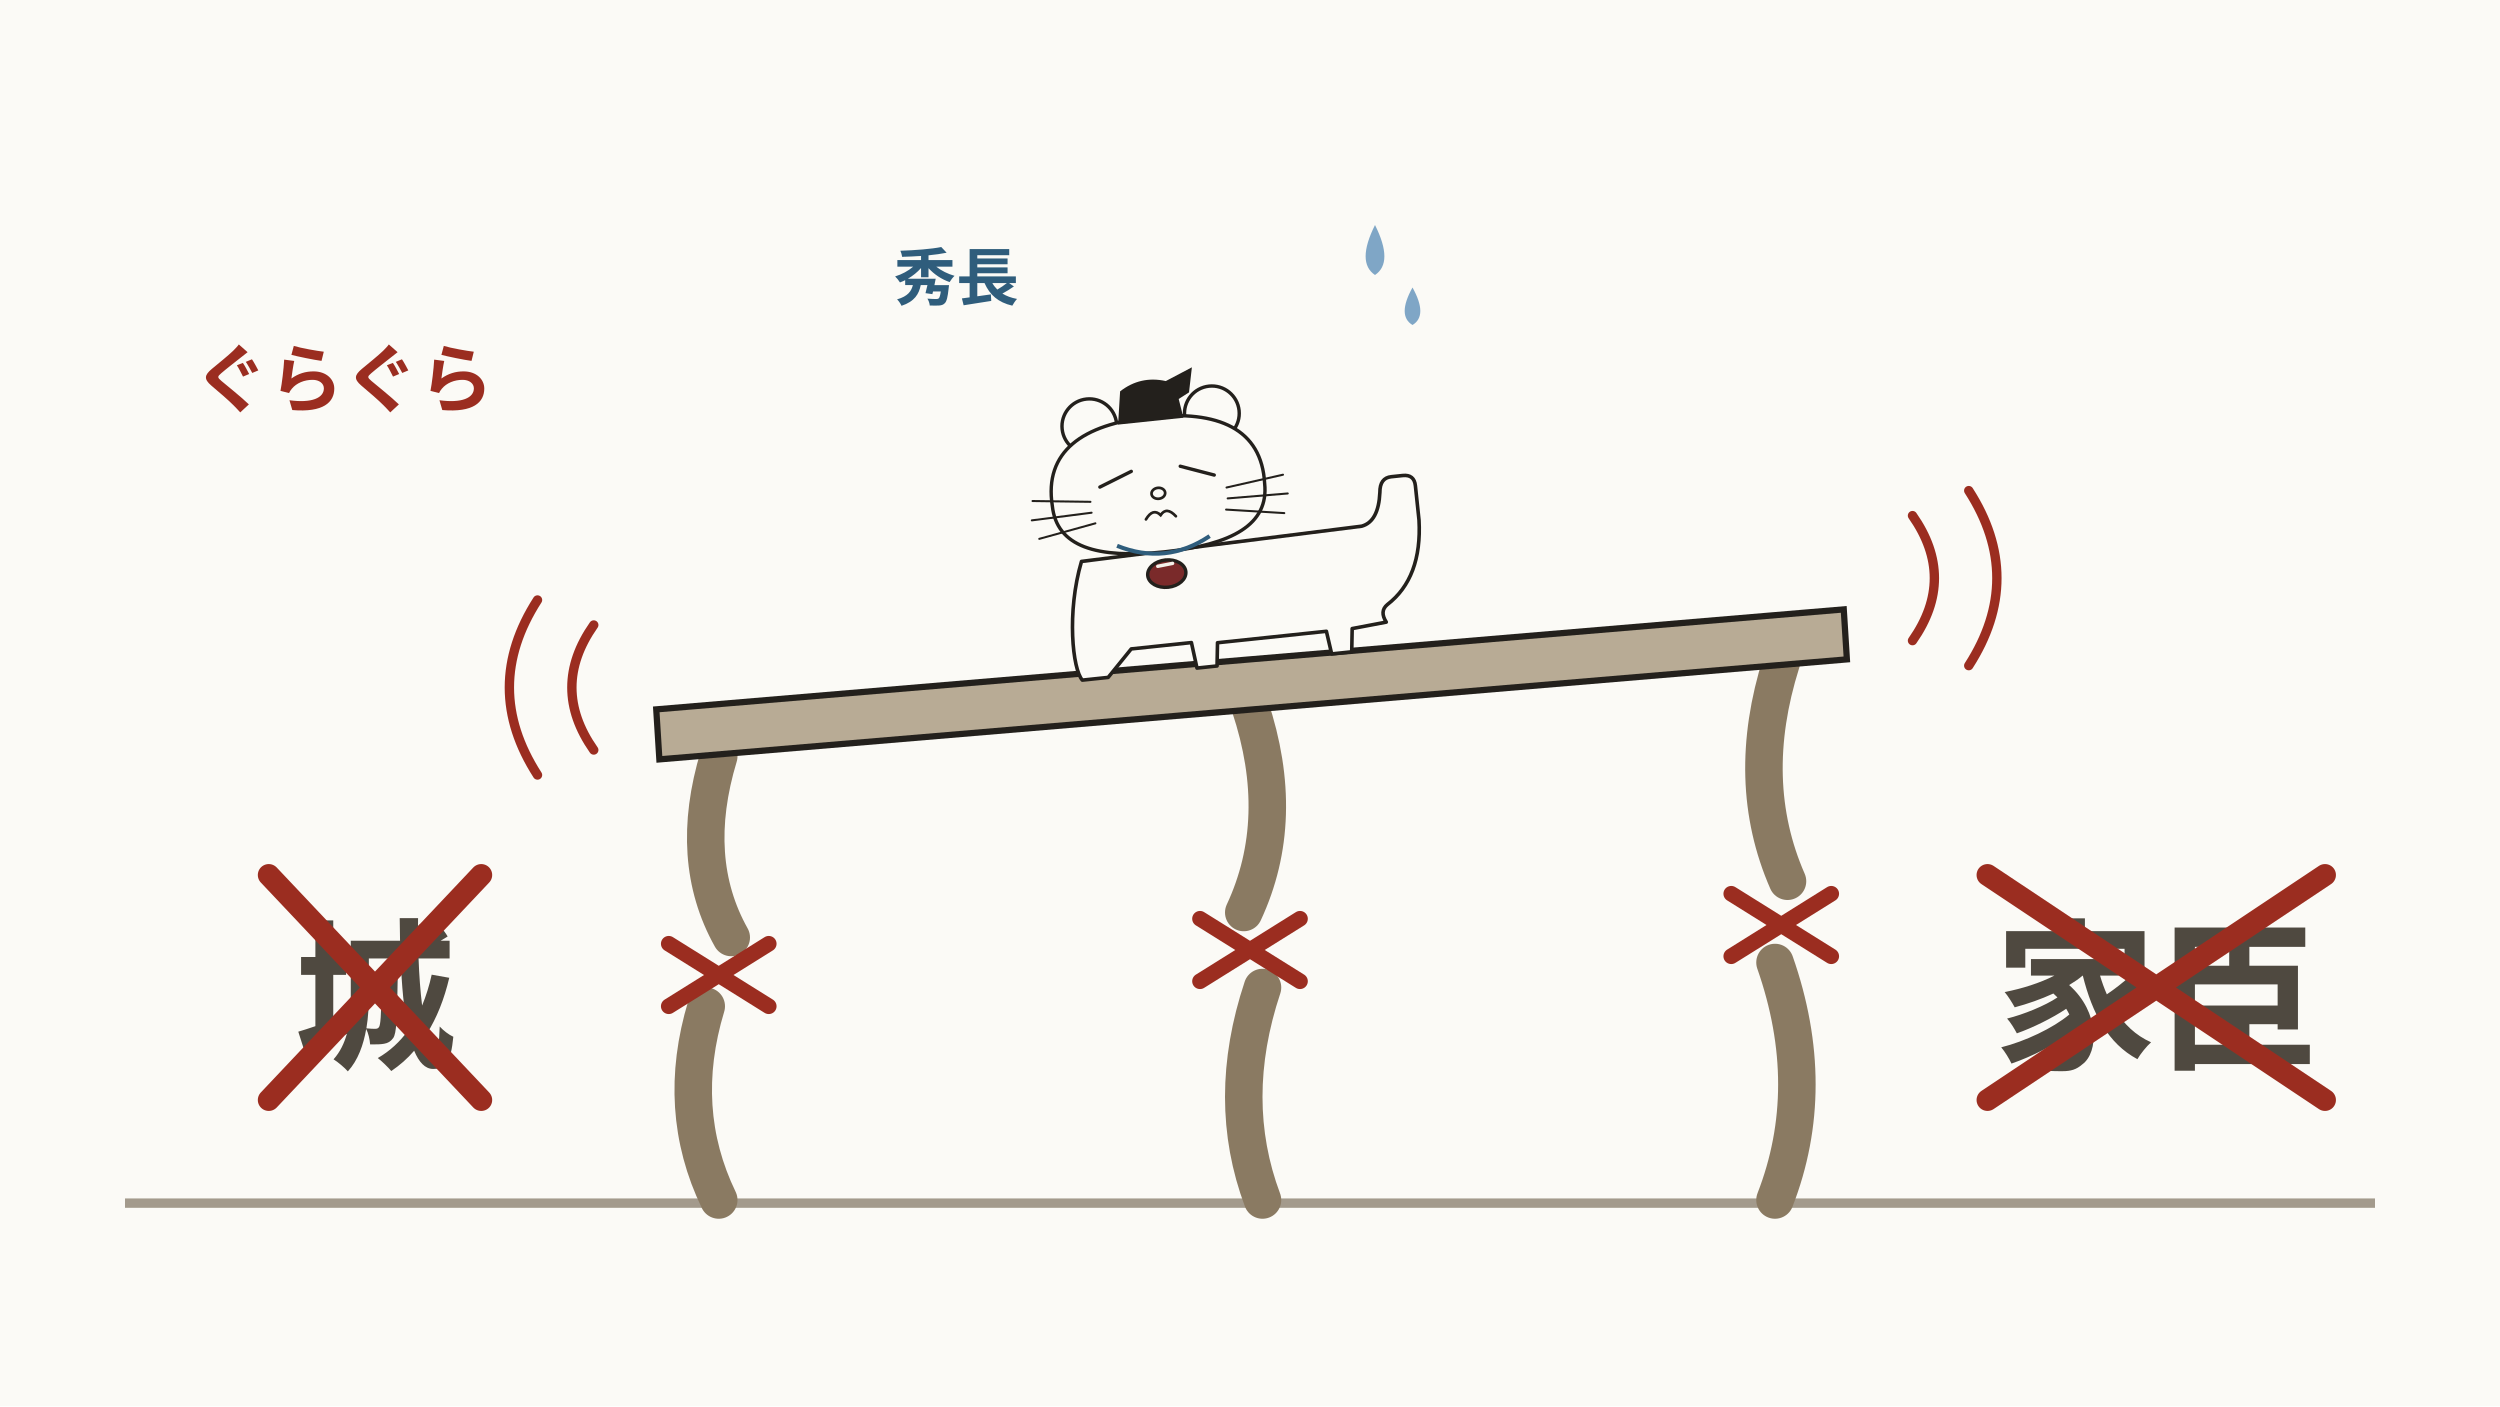
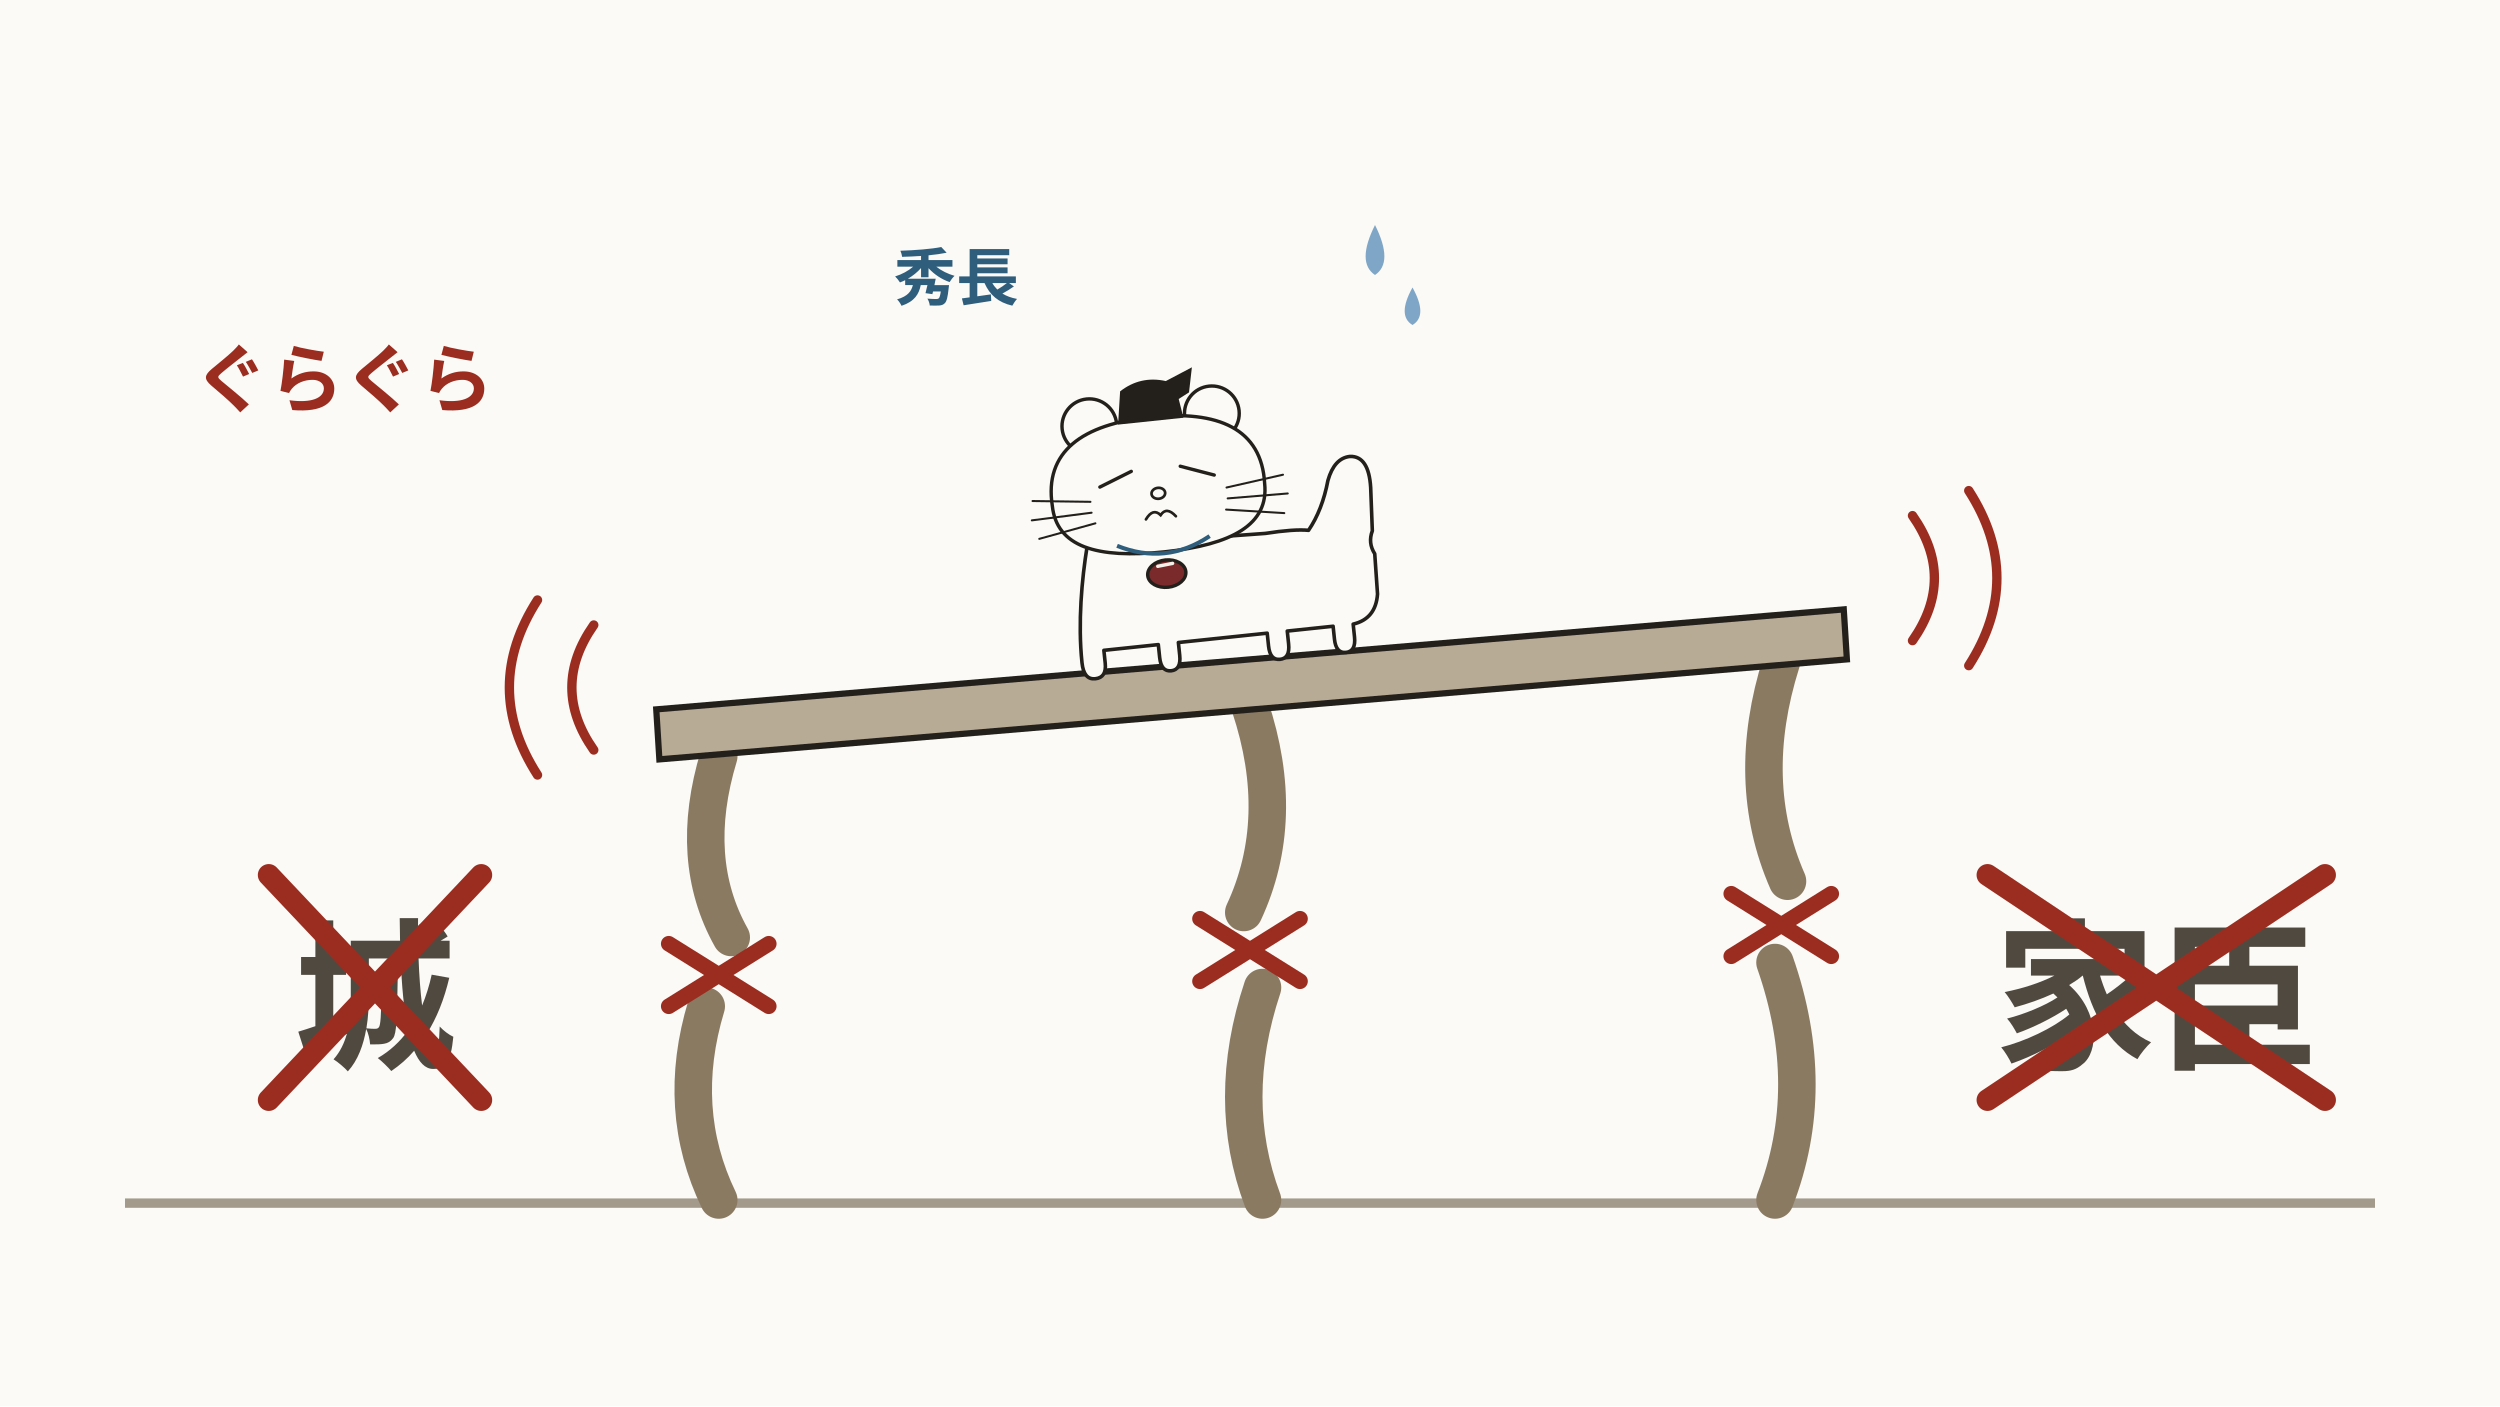
<svg xmlns="http://www.w3.org/2000/svg" viewBox="0 0 800 450" role="img" aria-label="ぐらぐらの足場の上に立つ秀長のイメージイラスト。足場の脚はどれも折れかけ、そばの「城」「家臣」の文字には×がついている。秀長は困った顔。人物はみな服を着ない四つ足の猫のキャラ（ぱぱねこ）で描き、秀吉は立烏帽子と首の瓢箪、秀長は折烏帽子と首の小豆で見分ける">
  <defs>
    <g id="pn-ex-cover">
      <path d="M-47,-24 H47 V40 H-47 Z" fill="#fbfaf6" stroke="none" />
      <ellipse cx="0" cy="9" rx="5" ry="4" fill="none" stroke="#23201c" stroke-width="2" />
    </g>
    <g id="pn-ex-ki" fill="none" stroke="#23201c" stroke-linecap="round" stroke-linejoin="round">
      <use href="#pn-ex-cover" />
      <path d="M-44,0 Q-29,-20 -14,0 M14,0 Q29,-20 44,0" stroke-width="3" />
      <path d="M-16,17 Q-8,27 0,14 Q8,27 16,17" stroke-width="2" />
      <path d="M-9,23 Q0,42 9,23 Q0,27 -9,23 Z" fill="#23201c" stroke-width="1.5" />
      <path d="M-64,24 l6,-8 M-56,24 l6,-8 M-48,24 l6,-8 M42,24 l6,-8 M50,24 l6,-8 M58,24 l6,-8" stroke-width="1.5" />
    </g>
    <g id="pn-ex-do" fill="none" stroke="#23201c" stroke-linecap="round">
      <use href="#pn-ex-cover" />
      <path d="M-42,-12 L-17,-2 M17,-2 L42,-12" stroke-width="3" />
      <path d="M-16,28 Q-8,15 0,27 Q8,15 16,28" stroke-width="2" />
    </g>
    <g id="pn-ex-ai" fill="none" stroke="#23201c" stroke-linecap="round">
      <use href="#pn-ex-cover" />
      <path d="M-42,0 L-18,-9 M18,-9 L42,0" stroke-width="2.5" />
      <path d="M-11,27 Q-5,19 0,25 Q5,19 11,27" stroke-width="2" />
    </g>
    <g id="pn-ex-namida">
      <path d="M-34,6 Q-41,18 -34,22 Q-27,18 -34,6 Z" fill="#dfe9f0" stroke="#2f5d7c" stroke-width="2" />
    </g>
    <g id="pn-ex-raku" fill="none" stroke="#23201c" stroke-linecap="round">
      <use href="#pn-ex-cover" />
      <path d="M-40,-8 Q-28,2 -16,-8 M16,-8 Q28,2 40,-8" stroke-width="2.5" />
      <path d="M-16,17 Q-8,29 0,14 Q8,29 16,17" stroke-width="2" />
      <path d="M-62,24 l6,-8 M-54,24 l6,-8 M48,24 l6,-8 M56,24 l6,-8" stroke-width="1.5" />
    </g>
    <g id="pn-head">
      <circle cx="-45" cy="-45" r="20" fill="#fbfaf6" stroke="#23201c" stroke-width="2.5" />
      <circle cx="45" cy="-45" r="20" fill="#fbfaf6" stroke="#23201c" stroke-width="2.5" />
      <path d="M-78,10 C-80,-30 -50,-47 0,-47 C50,-47 80,-30 78,10 C78,40 50,52 0,52 C-50,52 -78,40 -78,10 Z" fill="#fbfaf6" stroke="#23201c" stroke-width="2.5" />
      <path d="M-40,-3 Q-28,-15 -16,-3 M16,-3 Q28,-15 40,-3" fill="none" stroke="#23201c" stroke-width="2.5" stroke-linecap="round" />
      <ellipse cx="0" cy="9" rx="5" ry="4" fill="none" stroke="#23201c" stroke-width="2" />
      <path d="M-16,17 Q-8,29 0,14 Q8,29 16,17" fill="none" stroke="#23201c" stroke-width="2" stroke-linecap="round" />
      <path d="M-50,10 L-92,5 M-50,18 L-94,19 M-48,26 L-90,33 M50,10 L92,5 M50,18 L94,19 M48,26 L90,33" stroke="#23201c" stroke-width="1.5" stroke-linecap="round" />
    </g>
    <g id="pn-base">
-       <path d="M-109,-82 C-123,-48 -123,-8 -117,0 L-99,0 L-81,-18 L-39,-18 L-37,0 L-23,0 L-21,-16 L55,-16 L57,0 L71,0 L73,-16 L97,-18 Q93,-26 99,-30 Q125,-46 127,-86 L127,-110 Q127,-118 119,-118 L111,-118 Q103,-118 102,-108 Q99,-88 87,-86 Z" fill="#fbfaf6" stroke="#23201c" stroke-width="2.5" stroke-linejoin="round" />
+       <path d="M-104,-92 C-110,-70 -116,-40 -116,-12 Q-116,0 -108,0 Q-100,0 -100,-10 L-100,-19 L-62,-19 L-62,-10 Q-62,0 -55,0 Q-48,0 -48,-10 L-48,-19 L14,-19 L14,-10 Q14,0 21,0 Q28,0 28,-10 L28,-19 L60,-19 L60,-10 Q60,0 67,0 Q74,0 74,-10 L74,-19 Q90,-21 93,-38 L94,-66 Q90,-74 94,-82 L96,-112 Q97,-134 84,-135 Q73,-135 67,-120 Q61,-100 50,-87 Q40,-89 20,-88 L-104,-92 Z" fill="#fbfaf6" stroke="#23201c" stroke-width="2.5" stroke-linejoin="round" />
      <use href="#pn-head" transform="translate(-51,-132) scale(0.95)" />
    </g>
  </defs>
  <rect width="800" height="450" fill="#fbfaf6" />
  <path d="M40,385 H760" stroke="#a39a8c" stroke-width="3" />
  <g stroke="#8a7a62" stroke-width="12" stroke-linecap="round" fill="none">
    <path d="M230,242 Q220,275 234,300" />
    <path d="M226,322 Q216,355 230,384" />
    <path d="M400,226 Q412,262 398,292" />
    <path d="M404,316 Q392,352 404,384" />
    <path d="M570,212 Q558,250 572,282" />
    <path d="M568,308 Q582,348 568,384" />
  </g>
  <g stroke="#9b2d20" stroke-width="5" stroke-linecap="round">
    <path d="M214,302 L246,322 M246,302 L214,322" />
    <path d="M384,294 L416,314 M416,294 L384,314" />
    <path d="M554,286 L586,306 M586,286 L554,306" />
  </g>
  <path d="M210,227 L590,195 L591,211 L211,243 Z" fill="#b8ab95" stroke="#23201c" stroke-width="2" />
  <g transform="rotate(-6 400 212)">
    <g transform="translate(400,212) scale(0.461,0.461)">
      <use href="#pn-base" />
      <g transform="translate(-51,-132) scale(0.95)">
        <use href="#pn-ex-ai" />
        <path d="M-24,-44 L-20,-68 Q-4,-78 14,-72 L34,-80 L30,-62 L22,-58 L24,-44 Z" fill="#23201c" />
        <path d="M-34,44 Q0,62 34,44" fill="none" stroke="#2f5d7c" stroke-width="3" />
        <ellipse cx="0" cy="68" rx="14" ry="10" fill="#7a2a2a" stroke="#23201c" stroke-width="2.5" />
        <path d="M-6,62 L5,61" stroke="#f4f1ea" stroke-width="2.5" stroke-linecap="round" />
      </g>
    </g>
  </g>
  <path d="M440,72 Q434,84 440,88 Q446,84 440,72 Z" fill="#7fa6c6" />
  <path d="M452,92 Q447,101 452,104 Q457,101 452,92 Z" fill="#7fa6c6" />
  <g stroke="#9b2d20" stroke-width="3" fill="none" stroke-linecap="round">
    <path d="M190,200 q-14,20 0,40" />
    <path d="M172,192 q-18,28 0,56" />
    <path d="M612,165 q14,20 0,40" />
    <path d="M630,157 q18,28 0,56" />
  </g>
  <g font-family="'Noto Serif JP','Yu Mincho','Hiragino Mincho ProN',serif" text-anchor="middle">
    <text x="110" y="130" font-size="24" font-weight="700" fill="#9b2d20">ぐらぐら</text>
    <text x="120" y="338" font-size="52" font-weight="700" fill="#4f4940">城</text>
    <text x="690" y="338" font-size="52" font-weight="700" fill="#4f4940">家臣</text>
    <text x="326" y="96" font-size="20" font-weight="700" fill="#2f5d7c" text-anchor="end">秀長</text>
  </g>
  <g stroke="#9b2d20" stroke-width="7" stroke-linecap="round">
    <path d="M86,280 L154,352 M154,280 L86,352" />
    <path d="M636,280 L744,352 M744,280 L636,352" />
  </g>
</svg>
